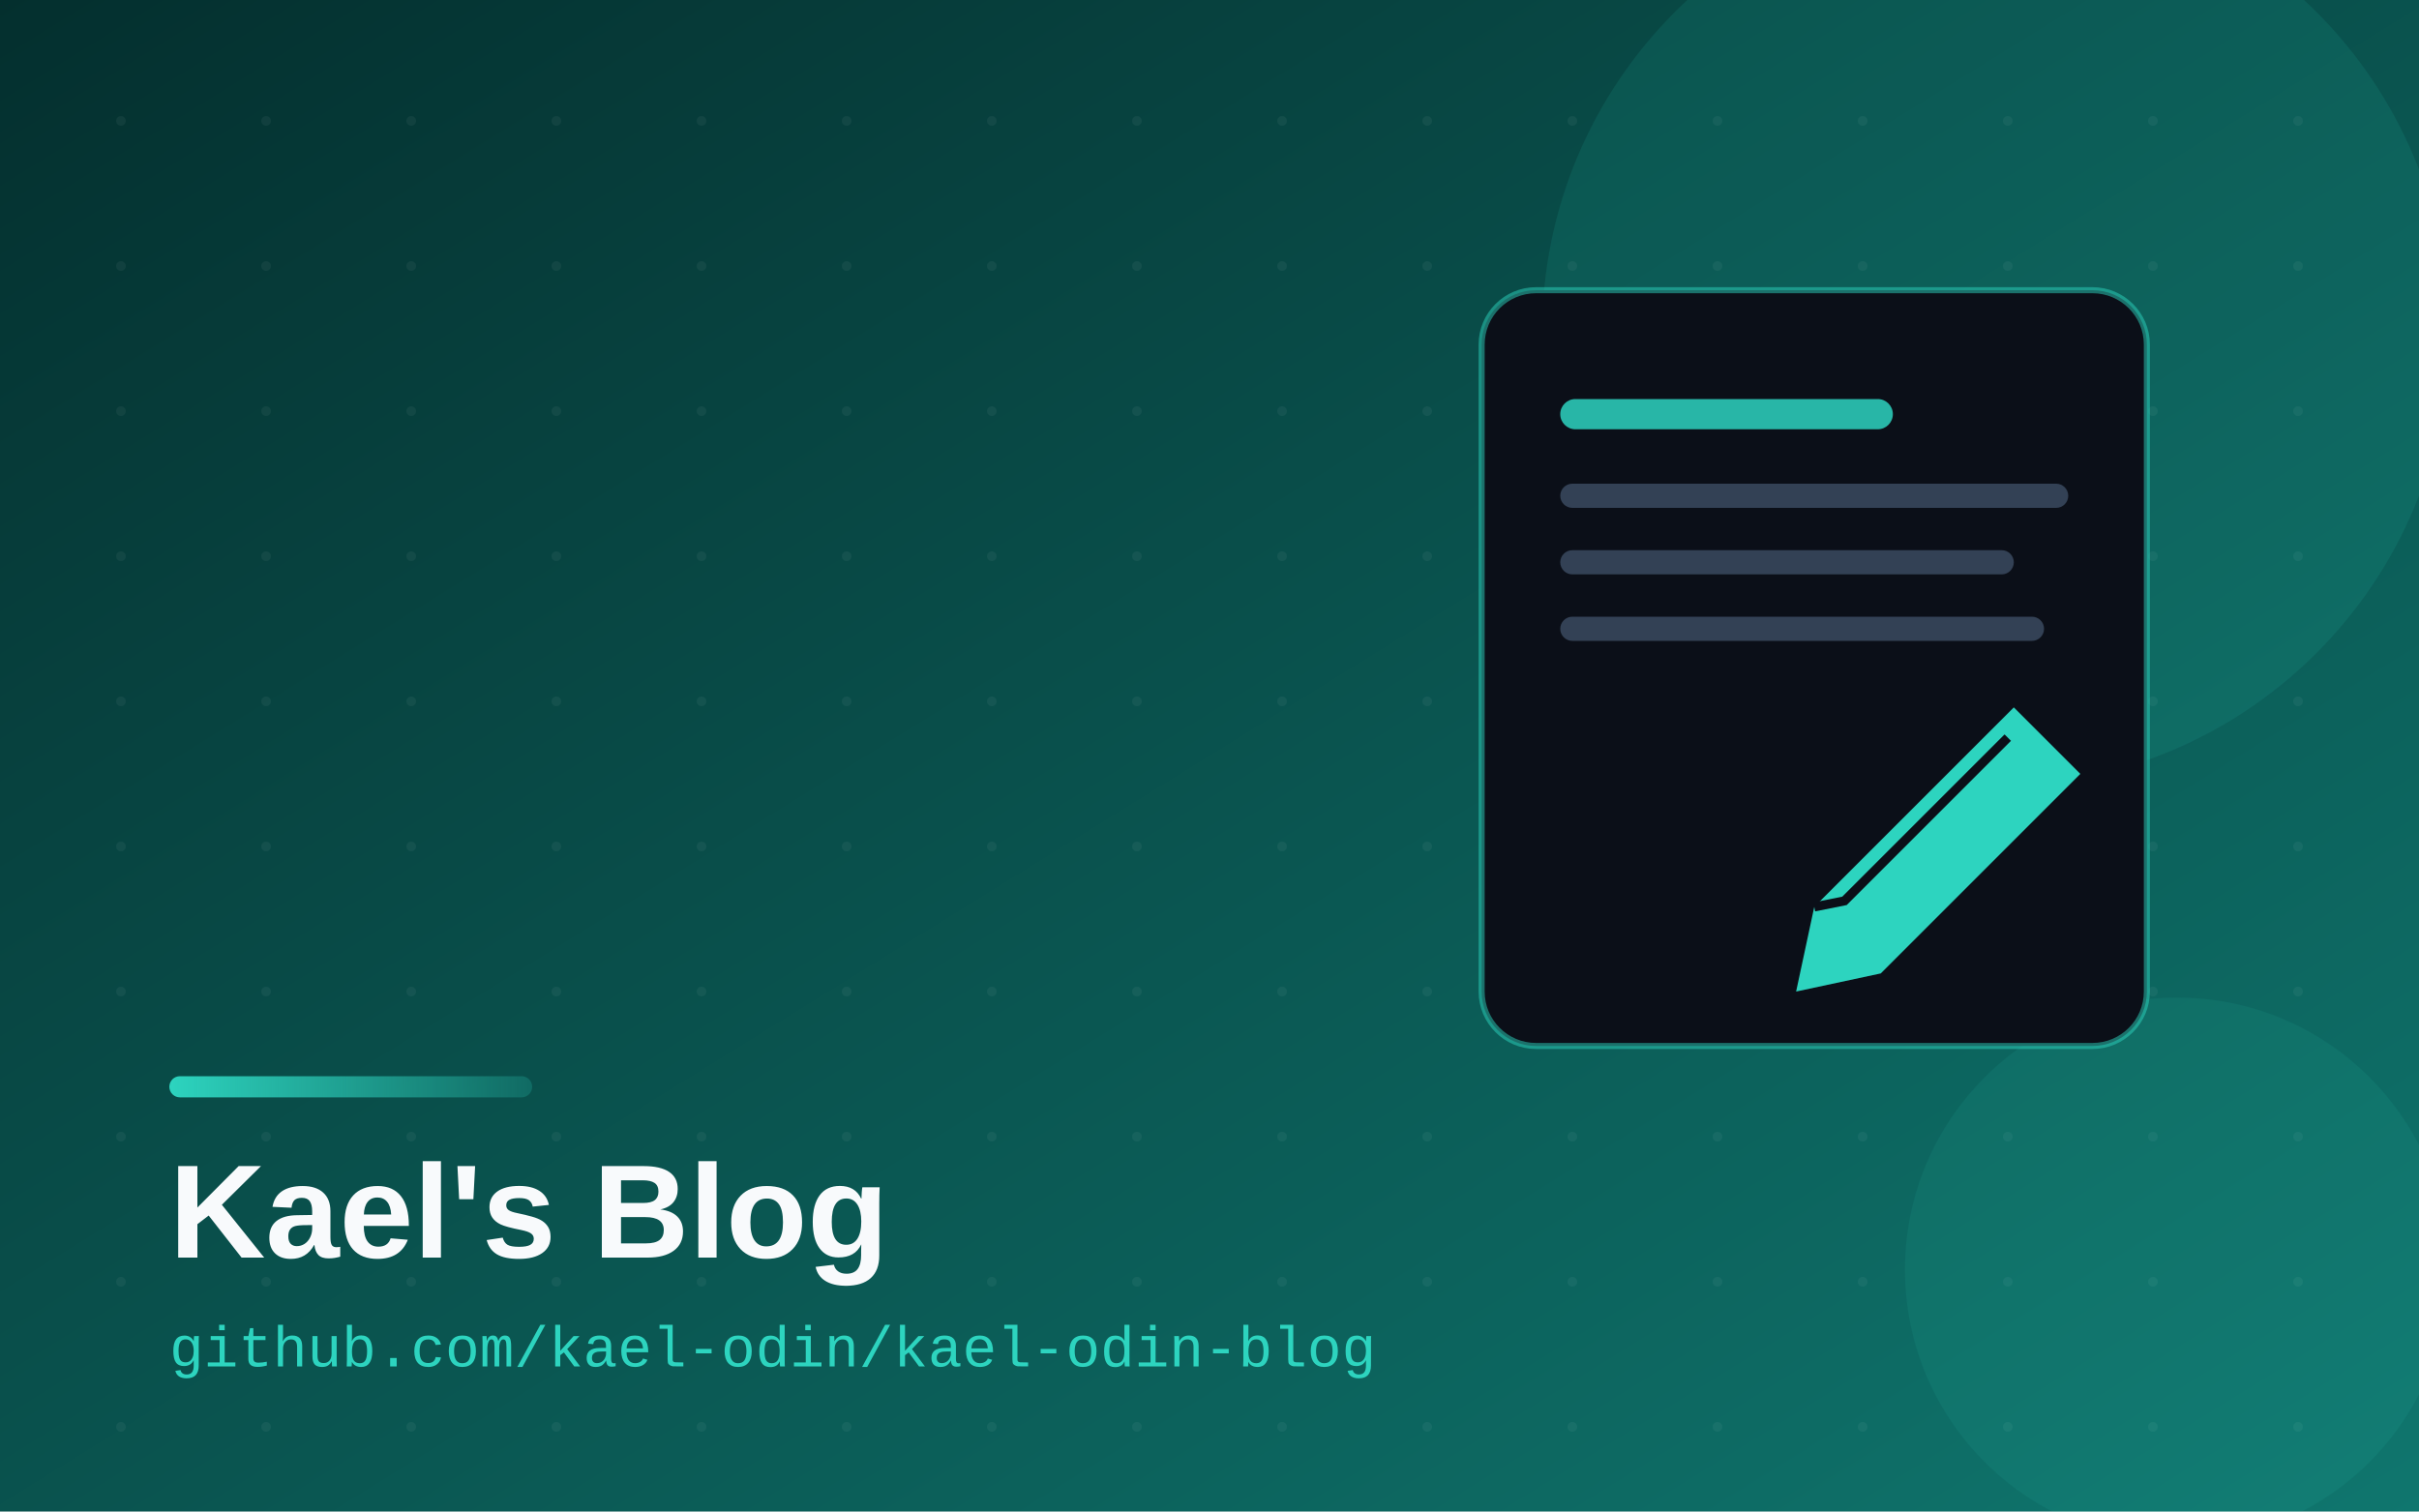
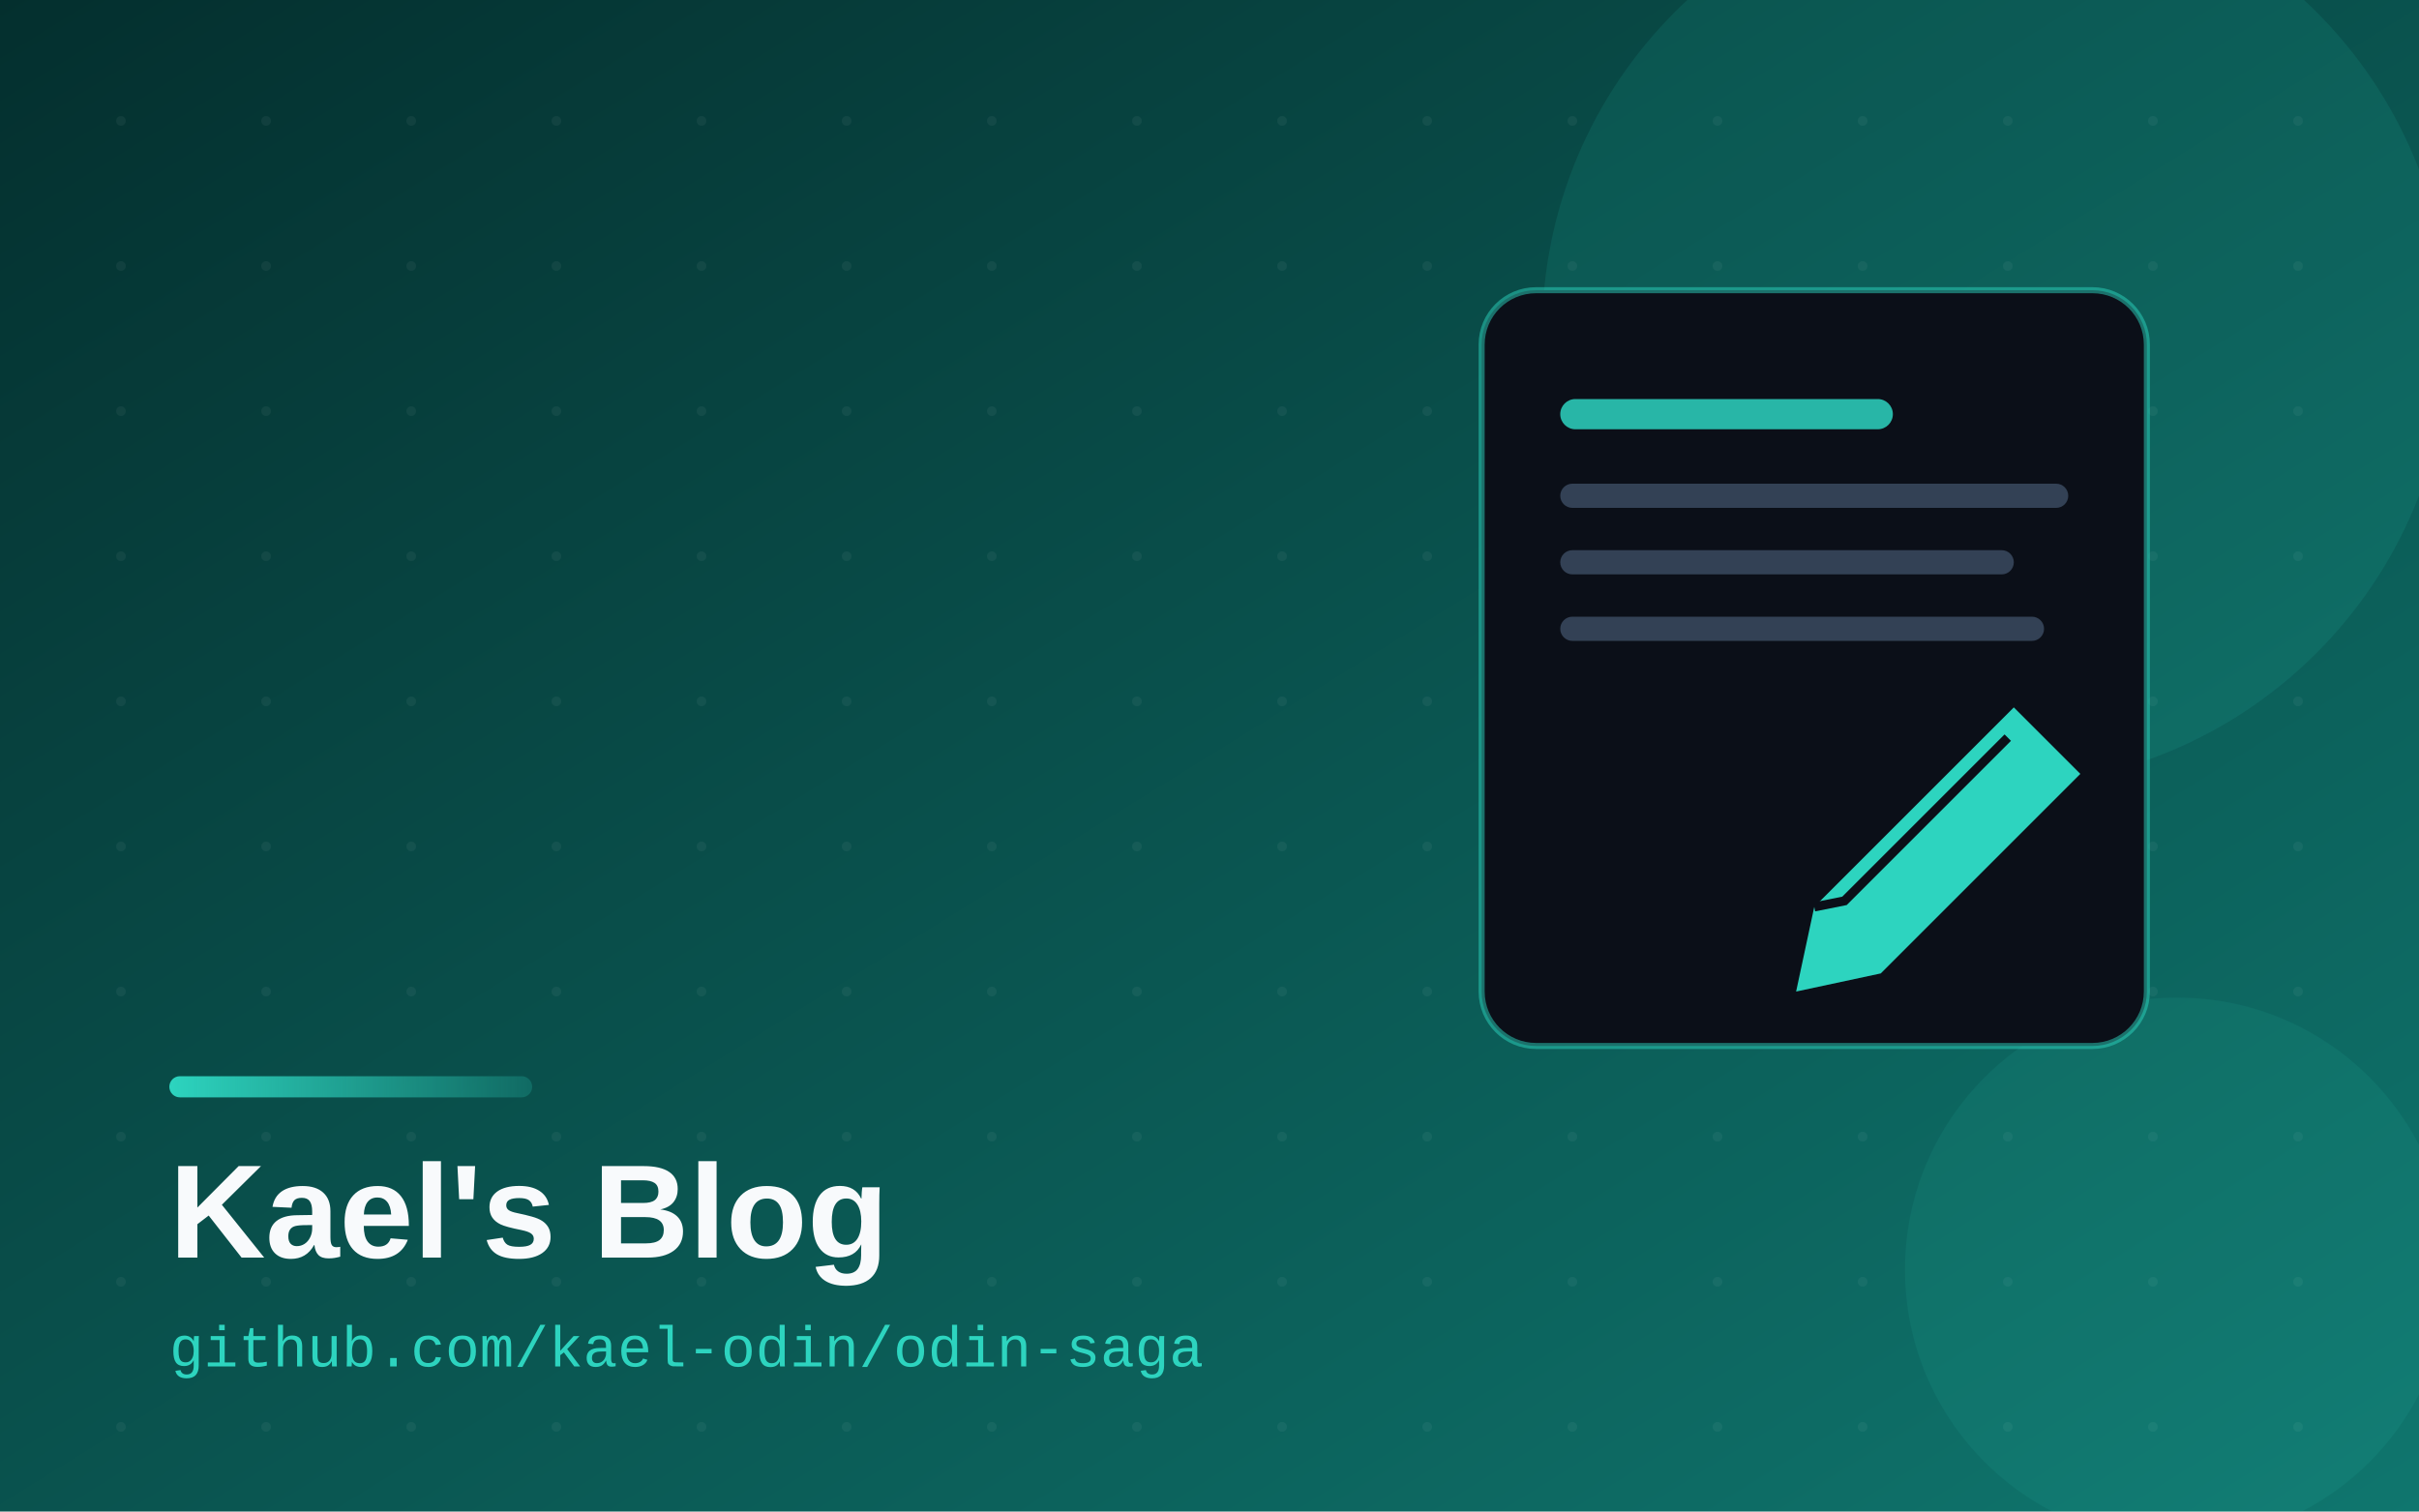
<svg xmlns="http://www.w3.org/2000/svg" viewBox="0 0 800 500">
  <defs>
    <linearGradient id="bg" x1="0" y1="0" x2="1" y2="1">
      <stop offset="0" stop-color="#042F2E" />
      <stop offset="1" stop-color="#0F766E" />
    </linearGradient>
    <linearGradient id="bar" x1="0" y1="0" x2="1" y2="0">
      <stop offset="0" stop-color="#2DD4BF" />
      <stop offset="1" stop-color="#2DD4BF" stop-opacity="0.2" />
    </linearGradient>
  </defs>
  <rect width="800" height="500" fill="url(#bg)" />
  <circle cx="40" cy="40" r="1.6" fill="#FFFFFF" opacity="0.05" />
  <circle cx="40" cy="88" r="1.6" fill="#FFFFFF" opacity="0.05" />
  <circle cx="40" cy="136" r="1.6" fill="#FFFFFF" opacity="0.05" />
  <circle cx="40" cy="184" r="1.6" fill="#FFFFFF" opacity="0.05" />
  <circle cx="40" cy="232" r="1.6" fill="#FFFFFF" opacity="0.05" />
  <circle cx="40" cy="280" r="1.6" fill="#FFFFFF" opacity="0.05" />
  <circle cx="40" cy="328" r="1.6" fill="#FFFFFF" opacity="0.05" />
  <circle cx="40" cy="376" r="1.6" fill="#FFFFFF" opacity="0.05" />
  <circle cx="40" cy="424" r="1.6" fill="#FFFFFF" opacity="0.05" />
  <circle cx="40" cy="472" r="1.6" fill="#FFFFFF" opacity="0.05" />
  <circle cx="88" cy="40" r="1.6" fill="#FFFFFF" opacity="0.05" />
  <circle cx="88" cy="88" r="1.6" fill="#FFFFFF" opacity="0.05" />
  <circle cx="88" cy="136" r="1.6" fill="#FFFFFF" opacity="0.05" />
  <circle cx="88" cy="184" r="1.6" fill="#FFFFFF" opacity="0.05" />
  <circle cx="88" cy="232" r="1.6" fill="#FFFFFF" opacity="0.05" />
  <circle cx="88" cy="280" r="1.6" fill="#FFFFFF" opacity="0.05" />
  <circle cx="88" cy="328" r="1.6" fill="#FFFFFF" opacity="0.05" />
  <circle cx="88" cy="376" r="1.6" fill="#FFFFFF" opacity="0.05" />
  <circle cx="88" cy="424" r="1.6" fill="#FFFFFF" opacity="0.05" />
  <circle cx="88" cy="472" r="1.6" fill="#FFFFFF" opacity="0.05" />
  <circle cx="136" cy="40" r="1.6" fill="#FFFFFF" opacity="0.05" />
  <circle cx="136" cy="88" r="1.6" fill="#FFFFFF" opacity="0.05" />
  <circle cx="136" cy="136" r="1.6" fill="#FFFFFF" opacity="0.05" />
  <circle cx="136" cy="184" r="1.6" fill="#FFFFFF" opacity="0.05" />
  <circle cx="136" cy="232" r="1.6" fill="#FFFFFF" opacity="0.05" />
  <circle cx="136" cy="280" r="1.6" fill="#FFFFFF" opacity="0.05" />
  <circle cx="136" cy="328" r="1.6" fill="#FFFFFF" opacity="0.05" />
  <circle cx="136" cy="376" r="1.6" fill="#FFFFFF" opacity="0.05" />
  <circle cx="136" cy="424" r="1.6" fill="#FFFFFF" opacity="0.05" />
  <circle cx="136" cy="472" r="1.6" fill="#FFFFFF" opacity="0.05" />
  <circle cx="184" cy="40" r="1.6" fill="#FFFFFF" opacity="0.05" />
  <circle cx="184" cy="88" r="1.6" fill="#FFFFFF" opacity="0.05" />
  <circle cx="184" cy="136" r="1.6" fill="#FFFFFF" opacity="0.05" />
  <circle cx="184" cy="184" r="1.6" fill="#FFFFFF" opacity="0.05" />
  <circle cx="184" cy="232" r="1.6" fill="#FFFFFF" opacity="0.05" />
  <circle cx="184" cy="280" r="1.6" fill="#FFFFFF" opacity="0.05" />
  <circle cx="184" cy="328" r="1.6" fill="#FFFFFF" opacity="0.05" />
  <circle cx="184" cy="376" r="1.6" fill="#FFFFFF" opacity="0.05" />
  <circle cx="184" cy="424" r="1.6" fill="#FFFFFF" opacity="0.05" />
  <circle cx="184" cy="472" r="1.6" fill="#FFFFFF" opacity="0.05" />
  <circle cx="232" cy="40" r="1.6" fill="#FFFFFF" opacity="0.05" />
  <circle cx="232" cy="88" r="1.6" fill="#FFFFFF" opacity="0.05" />
  <circle cx="232" cy="136" r="1.6" fill="#FFFFFF" opacity="0.05" />
  <circle cx="232" cy="184" r="1.6" fill="#FFFFFF" opacity="0.05" />
  <circle cx="232" cy="232" r="1.6" fill="#FFFFFF" opacity="0.05" />
  <circle cx="232" cy="280" r="1.6" fill="#FFFFFF" opacity="0.05" />
  <circle cx="232" cy="328" r="1.6" fill="#FFFFFF" opacity="0.05" />
  <circle cx="232" cy="376" r="1.6" fill="#FFFFFF" opacity="0.05" />
  <circle cx="232" cy="424" r="1.6" fill="#FFFFFF" opacity="0.05" />
  <circle cx="232" cy="472" r="1.6" fill="#FFFFFF" opacity="0.05" />
  <circle cx="280" cy="40" r="1.6" fill="#FFFFFF" opacity="0.05" />
  <circle cx="280" cy="88" r="1.6" fill="#FFFFFF" opacity="0.05" />
  <circle cx="280" cy="136" r="1.6" fill="#FFFFFF" opacity="0.05" />
  <circle cx="280" cy="184" r="1.6" fill="#FFFFFF" opacity="0.05" />
  <circle cx="280" cy="232" r="1.6" fill="#FFFFFF" opacity="0.05" />
  <circle cx="280" cy="280" r="1.6" fill="#FFFFFF" opacity="0.05" />
  <circle cx="280" cy="328" r="1.6" fill="#FFFFFF" opacity="0.05" />
  <circle cx="280" cy="376" r="1.6" fill="#FFFFFF" opacity="0.05" />
  <circle cx="280" cy="424" r="1.6" fill="#FFFFFF" opacity="0.05" />
  <circle cx="280" cy="472" r="1.6" fill="#FFFFFF" opacity="0.05" />
  <circle cx="328" cy="40" r="1.6" fill="#FFFFFF" opacity="0.05" />
  <circle cx="328" cy="88" r="1.6" fill="#FFFFFF" opacity="0.05" />
  <circle cx="328" cy="136" r="1.6" fill="#FFFFFF" opacity="0.05" />
  <circle cx="328" cy="184" r="1.6" fill="#FFFFFF" opacity="0.05" />
  <circle cx="328" cy="232" r="1.6" fill="#FFFFFF" opacity="0.05" />
  <circle cx="328" cy="280" r="1.6" fill="#FFFFFF" opacity="0.05" />
  <circle cx="328" cy="328" r="1.6" fill="#FFFFFF" opacity="0.05" />
  <circle cx="328" cy="376" r="1.6" fill="#FFFFFF" opacity="0.05" />
  <circle cx="328" cy="424" r="1.6" fill="#FFFFFF" opacity="0.05" />
  <circle cx="328" cy="472" r="1.6" fill="#FFFFFF" opacity="0.05" />
  <circle cx="376" cy="40" r="1.6" fill="#FFFFFF" opacity="0.05" />
  <circle cx="376" cy="88" r="1.6" fill="#FFFFFF" opacity="0.05" />
  <circle cx="376" cy="136" r="1.6" fill="#FFFFFF" opacity="0.05" />
  <circle cx="376" cy="184" r="1.6" fill="#FFFFFF" opacity="0.05" />
  <circle cx="376" cy="232" r="1.6" fill="#FFFFFF" opacity="0.05" />
  <circle cx="376" cy="280" r="1.6" fill="#FFFFFF" opacity="0.05" />
  <circle cx="376" cy="328" r="1.6" fill="#FFFFFF" opacity="0.05" />
  <circle cx="376" cy="376" r="1.6" fill="#FFFFFF" opacity="0.05" />
  <circle cx="376" cy="424" r="1.6" fill="#FFFFFF" opacity="0.05" />
  <circle cx="376" cy="472" r="1.6" fill="#FFFFFF" opacity="0.05" />
  <circle cx="424" cy="40" r="1.6" fill="#FFFFFF" opacity="0.05" />
  <circle cx="424" cy="88" r="1.6" fill="#FFFFFF" opacity="0.05" />
  <circle cx="424" cy="136" r="1.6" fill="#FFFFFF" opacity="0.05" />
  <circle cx="424" cy="184" r="1.6" fill="#FFFFFF" opacity="0.05" />
  <circle cx="424" cy="232" r="1.6" fill="#FFFFFF" opacity="0.05" />
  <circle cx="424" cy="280" r="1.6" fill="#FFFFFF" opacity="0.05" />
  <circle cx="424" cy="328" r="1.6" fill="#FFFFFF" opacity="0.05" />
  <circle cx="424" cy="376" r="1.6" fill="#FFFFFF" opacity="0.05" />
  <circle cx="424" cy="424" r="1.6" fill="#FFFFFF" opacity="0.05" />
  <circle cx="424" cy="472" r="1.6" fill="#FFFFFF" opacity="0.05" />
  <circle cx="472" cy="40" r="1.6" fill="#FFFFFF" opacity="0.05" />
  <circle cx="472" cy="88" r="1.6" fill="#FFFFFF" opacity="0.05" />
  <circle cx="472" cy="136" r="1.6" fill="#FFFFFF" opacity="0.05" />
  <circle cx="472" cy="184" r="1.6" fill="#FFFFFF" opacity="0.05" />
  <circle cx="472" cy="232" r="1.6" fill="#FFFFFF" opacity="0.05" />
  <circle cx="472" cy="280" r="1.6" fill="#FFFFFF" opacity="0.05" />
  <circle cx="472" cy="328" r="1.6" fill="#FFFFFF" opacity="0.05" />
  <circle cx="472" cy="376" r="1.6" fill="#FFFFFF" opacity="0.05" />
  <circle cx="472" cy="424" r="1.6" fill="#FFFFFF" opacity="0.05" />
  <circle cx="472" cy="472" r="1.6" fill="#FFFFFF" opacity="0.05" />
  <circle cx="520" cy="40" r="1.6" fill="#FFFFFF" opacity="0.05" />
  <circle cx="520" cy="88" r="1.6" fill="#FFFFFF" opacity="0.05" />
  <circle cx="520" cy="136" r="1.6" fill="#FFFFFF" opacity="0.05" />
  <circle cx="520" cy="184" r="1.6" fill="#FFFFFF" opacity="0.05" />
  <circle cx="520" cy="232" r="1.6" fill="#FFFFFF" opacity="0.05" />
  <circle cx="520" cy="280" r="1.6" fill="#FFFFFF" opacity="0.05" />
  <circle cx="520" cy="328" r="1.6" fill="#FFFFFF" opacity="0.05" />
  <circle cx="520" cy="376" r="1.6" fill="#FFFFFF" opacity="0.05" />
  <circle cx="520" cy="424" r="1.6" fill="#FFFFFF" opacity="0.05" />
  <circle cx="520" cy="472" r="1.6" fill="#FFFFFF" opacity="0.05" />
  <circle cx="568" cy="40" r="1.6" fill="#FFFFFF" opacity="0.05" />
  <circle cx="568" cy="88" r="1.6" fill="#FFFFFF" opacity="0.05" />
  <circle cx="568" cy="136" r="1.6" fill="#FFFFFF" opacity="0.05" />
  <circle cx="568" cy="184" r="1.6" fill="#FFFFFF" opacity="0.05" />
  <circle cx="568" cy="232" r="1.6" fill="#FFFFFF" opacity="0.05" />
  <circle cx="568" cy="280" r="1.6" fill="#FFFFFF" opacity="0.05" />
  <circle cx="568" cy="328" r="1.6" fill="#FFFFFF" opacity="0.05" />
  <circle cx="568" cy="376" r="1.6" fill="#FFFFFF" opacity="0.05" />
  <circle cx="568" cy="424" r="1.6" fill="#FFFFFF" opacity="0.05" />
  <circle cx="568" cy="472" r="1.6" fill="#FFFFFF" opacity="0.05" />
  <circle cx="616" cy="40" r="1.6" fill="#FFFFFF" opacity="0.05" />
  <circle cx="616" cy="88" r="1.6" fill="#FFFFFF" opacity="0.05" />
  <circle cx="616" cy="136" r="1.6" fill="#FFFFFF" opacity="0.05" />
  <circle cx="616" cy="184" r="1.6" fill="#FFFFFF" opacity="0.05" />
  <circle cx="616" cy="232" r="1.6" fill="#FFFFFF" opacity="0.05" />
  <circle cx="616" cy="280" r="1.6" fill="#FFFFFF" opacity="0.05" />
  <circle cx="616" cy="328" r="1.6" fill="#FFFFFF" opacity="0.05" />
  <circle cx="616" cy="376" r="1.6" fill="#FFFFFF" opacity="0.05" />
  <circle cx="616" cy="424" r="1.6" fill="#FFFFFF" opacity="0.05" />
  <circle cx="616" cy="472" r="1.6" fill="#FFFFFF" opacity="0.05" />
  <circle cx="664" cy="40" r="1.6" fill="#FFFFFF" opacity="0.05" />
  <circle cx="664" cy="88" r="1.6" fill="#FFFFFF" opacity="0.05" />
  <circle cx="664" cy="136" r="1.6" fill="#FFFFFF" opacity="0.05" />
  <circle cx="664" cy="184" r="1.6" fill="#FFFFFF" opacity="0.05" />
  <circle cx="664" cy="232" r="1.6" fill="#FFFFFF" opacity="0.05" />
  <circle cx="664" cy="280" r="1.6" fill="#FFFFFF" opacity="0.05" />
  <circle cx="664" cy="328" r="1.6" fill="#FFFFFF" opacity="0.05" />
  <circle cx="664" cy="376" r="1.6" fill="#FFFFFF" opacity="0.05" />
  <circle cx="664" cy="424" r="1.6" fill="#FFFFFF" opacity="0.05" />
  <circle cx="664" cy="472" r="1.6" fill="#FFFFFF" opacity="0.05" />
  <circle cx="712" cy="40" r="1.6" fill="#FFFFFF" opacity="0.05" />
  <circle cx="712" cy="88" r="1.6" fill="#FFFFFF" opacity="0.05" />
  <circle cx="712" cy="136" r="1.6" fill="#FFFFFF" opacity="0.05" />
  <circle cx="712" cy="184" r="1.6" fill="#FFFFFF" opacity="0.05" />
  <circle cx="712" cy="232" r="1.6" fill="#FFFFFF" opacity="0.05" />
  <circle cx="712" cy="280" r="1.6" fill="#FFFFFF" opacity="0.05" />
  <circle cx="712" cy="328" r="1.6" fill="#FFFFFF" opacity="0.05" />
  <circle cx="712" cy="376" r="1.6" fill="#FFFFFF" opacity="0.05" />
  <circle cx="712" cy="424" r="1.6" fill="#FFFFFF" opacity="0.05" />
  <circle cx="712" cy="472" r="1.6" fill="#FFFFFF" opacity="0.05" />
  <circle cx="760" cy="40" r="1.6" fill="#FFFFFF" opacity="0.05" />
  <circle cx="760" cy="88" r="1.6" fill="#FFFFFF" opacity="0.05" />
  <circle cx="760" cy="136" r="1.6" fill="#FFFFFF" opacity="0.05" />
  <circle cx="760" cy="184" r="1.6" fill="#FFFFFF" opacity="0.05" />
  <circle cx="760" cy="232" r="1.6" fill="#FFFFFF" opacity="0.05" />
  <circle cx="760" cy="280" r="1.6" fill="#FFFFFF" opacity="0.05" />
  <circle cx="760" cy="328" r="1.6" fill="#FFFFFF" opacity="0.05" />
  <circle cx="760" cy="376" r="1.6" fill="#FFFFFF" opacity="0.05" />
  <circle cx="760" cy="424" r="1.6" fill="#FFFFFF" opacity="0.05" />
  <circle cx="760" cy="472" r="1.6" fill="#FFFFFF" opacity="0.05" />
  <circle cx="660" cy="110" r="150" fill="#2DD4BF" opacity="0.10" />
  <circle cx="720" cy="420" r="90" fill="#2DD4BF" opacity="0.08" />
  <rect x="490" y="96" width="220" height="250" rx="18" fill="#0B0F18" stroke="#2DD4BF" stroke-opacity="0.5" stroke-width="2" />
  <rect x="516" y="132" width="110" height="10" rx="5" fill="#2DD4BF" opacity="0.85" />
  <rect x="516" y="160" width="168" height="8" rx="4" fill="#334155" />
  <rect x="516" y="182" width="150" height="8" rx="4" fill="#334155" />
  <rect x="516" y="204" width="160" height="8" rx="4" fill="#334155" />
  <path d="M 600 300 l 66 -66 22 22 -66 66 -28 6 Z" fill="#2DD4BF" />
  <path d="M 600 300 l 10 -2 54 -54" stroke="#0B0F18" stroke-width="3" fill="none" />
  <rect x="56" y="356" width="120" height="7" rx="3.5" fill="url(#bar)" />
  <text x="56" y="416" font-family="'Segoe UI', system-ui, -apple-system, Arial, sans-serif" font-size="44" font-weight="700" fill="#F8FAFC">Kael's Blog</text>
-   <text x="56" y="452" font-family="Consolas, 'Courier New', monospace" font-size="19" fill="#2DD4BF">github.com/kael-odin/kael-odin-blog</text>
+   <text x="56" y="452" font-family="Consolas, 'Courier New', monospace" font-size="19" fill="#2DD4BF">github.com/kael-odin/odin-saga</text>
</svg>
